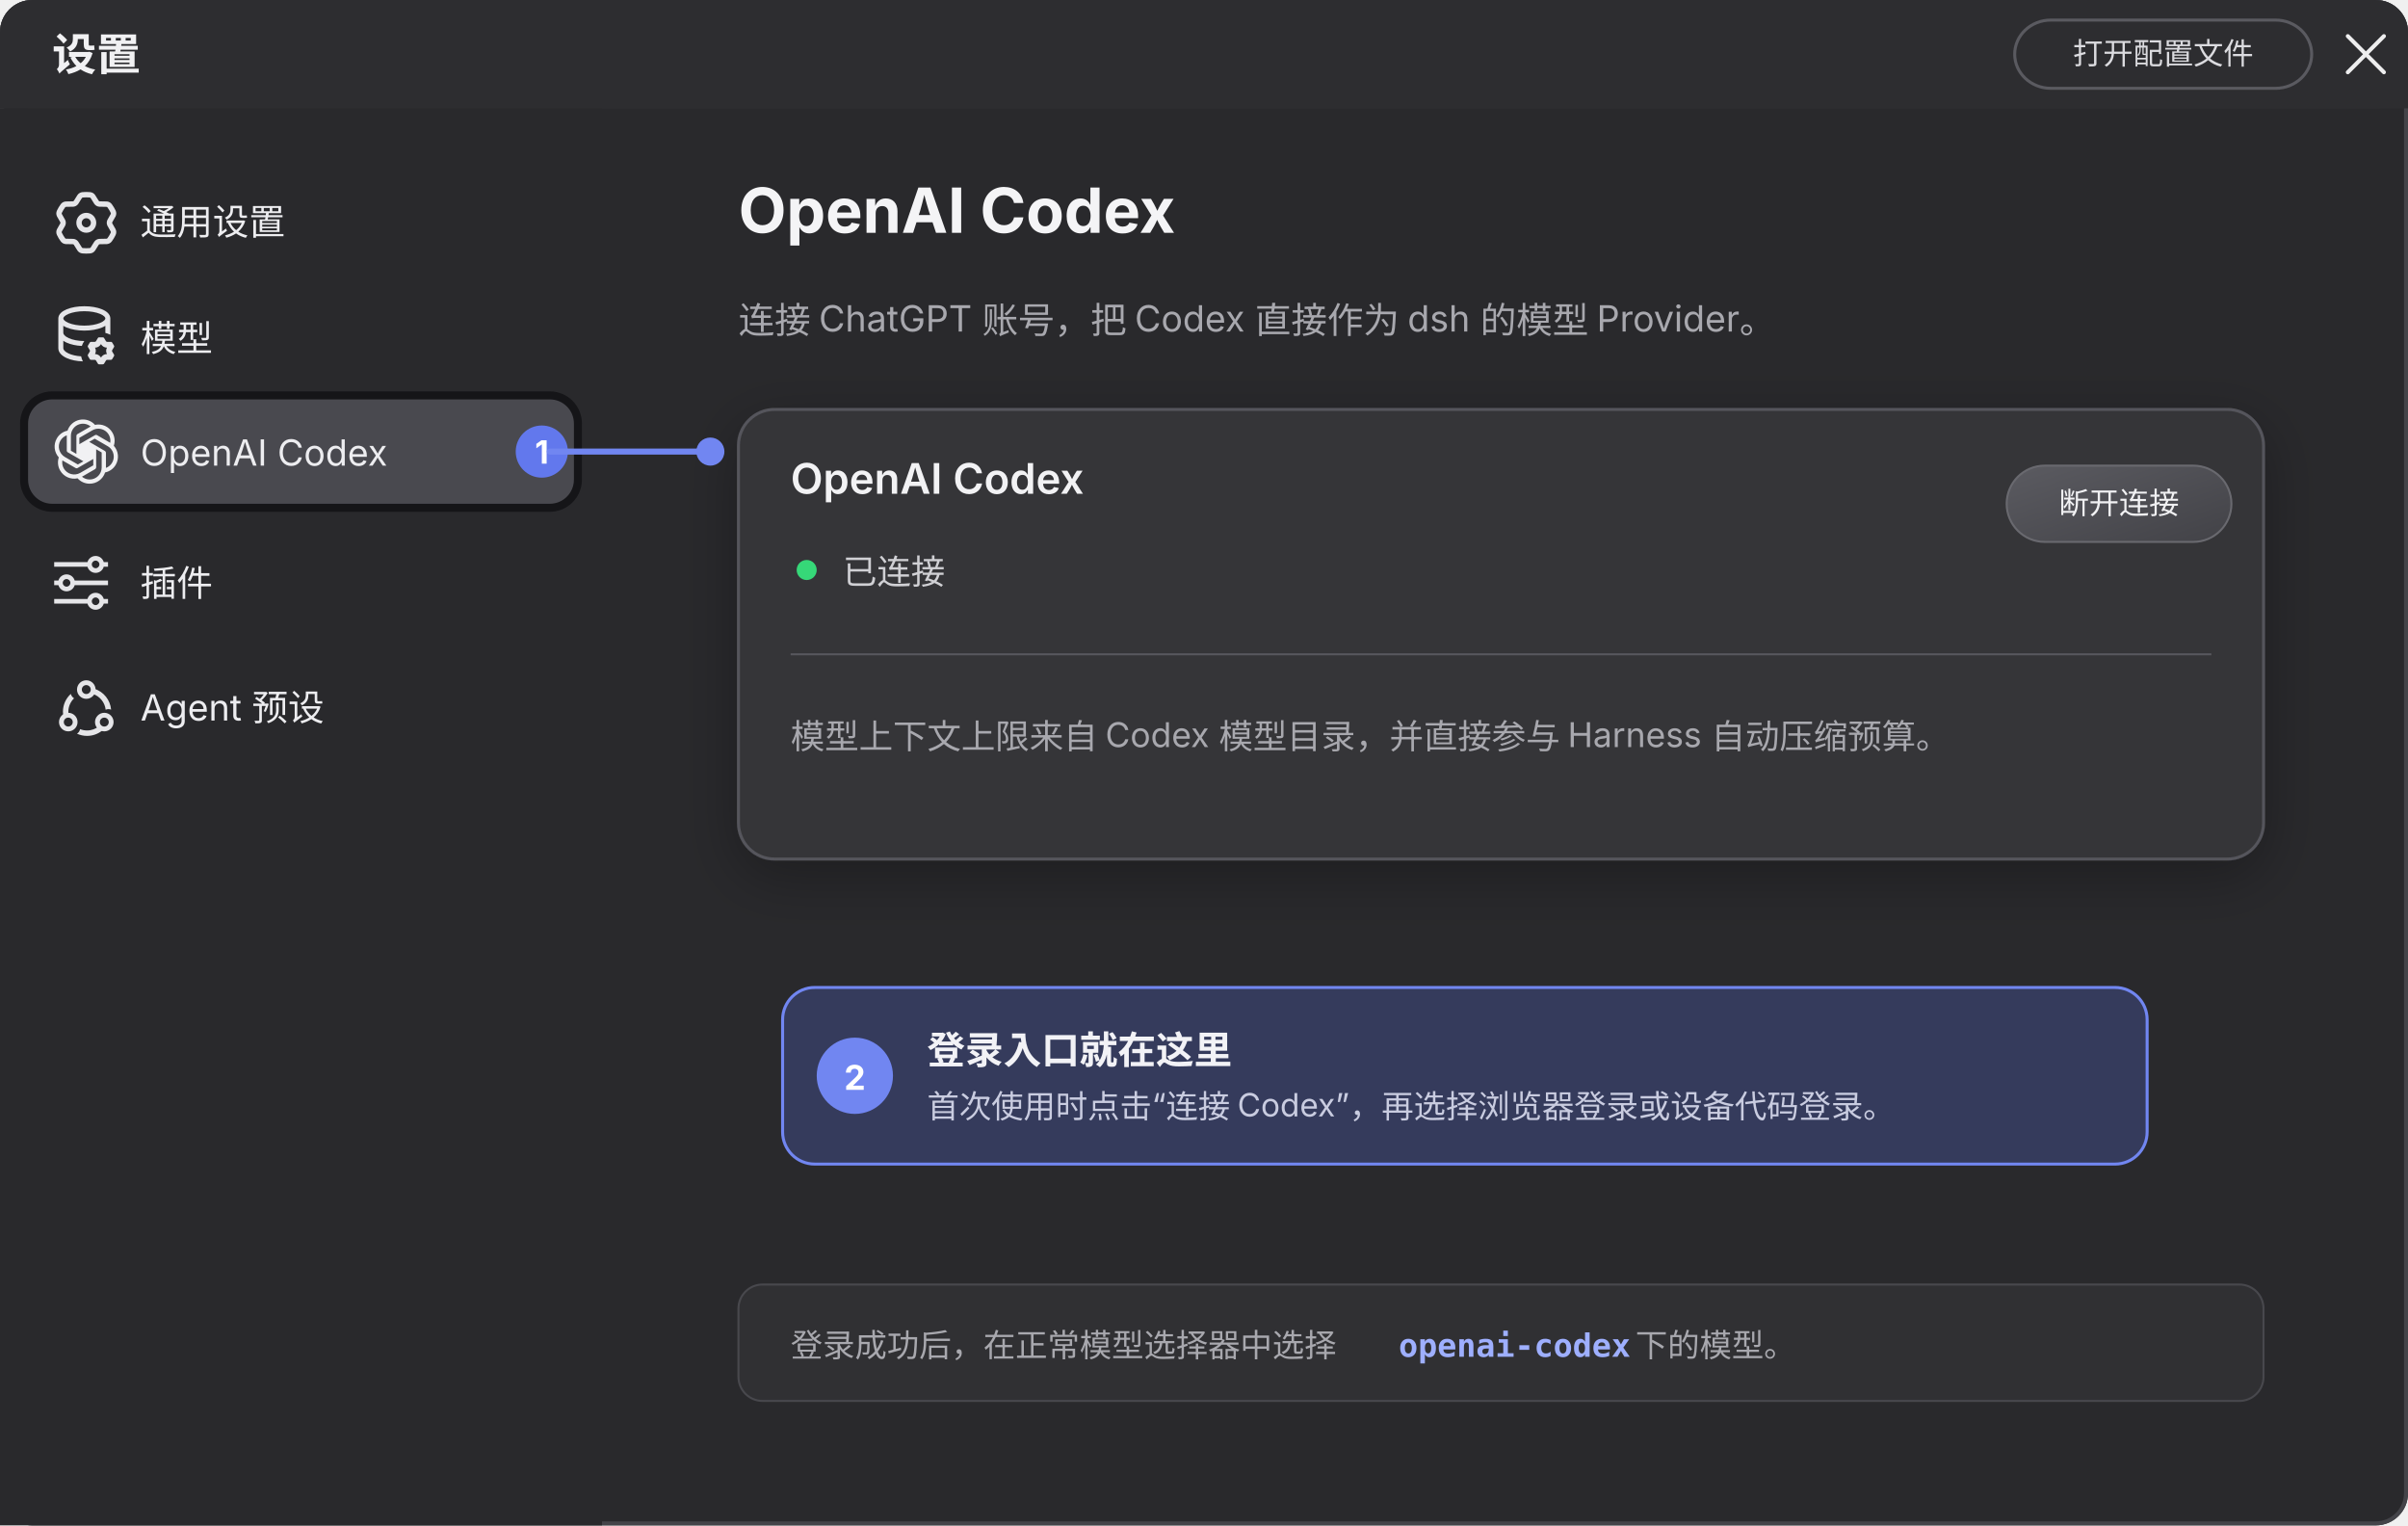
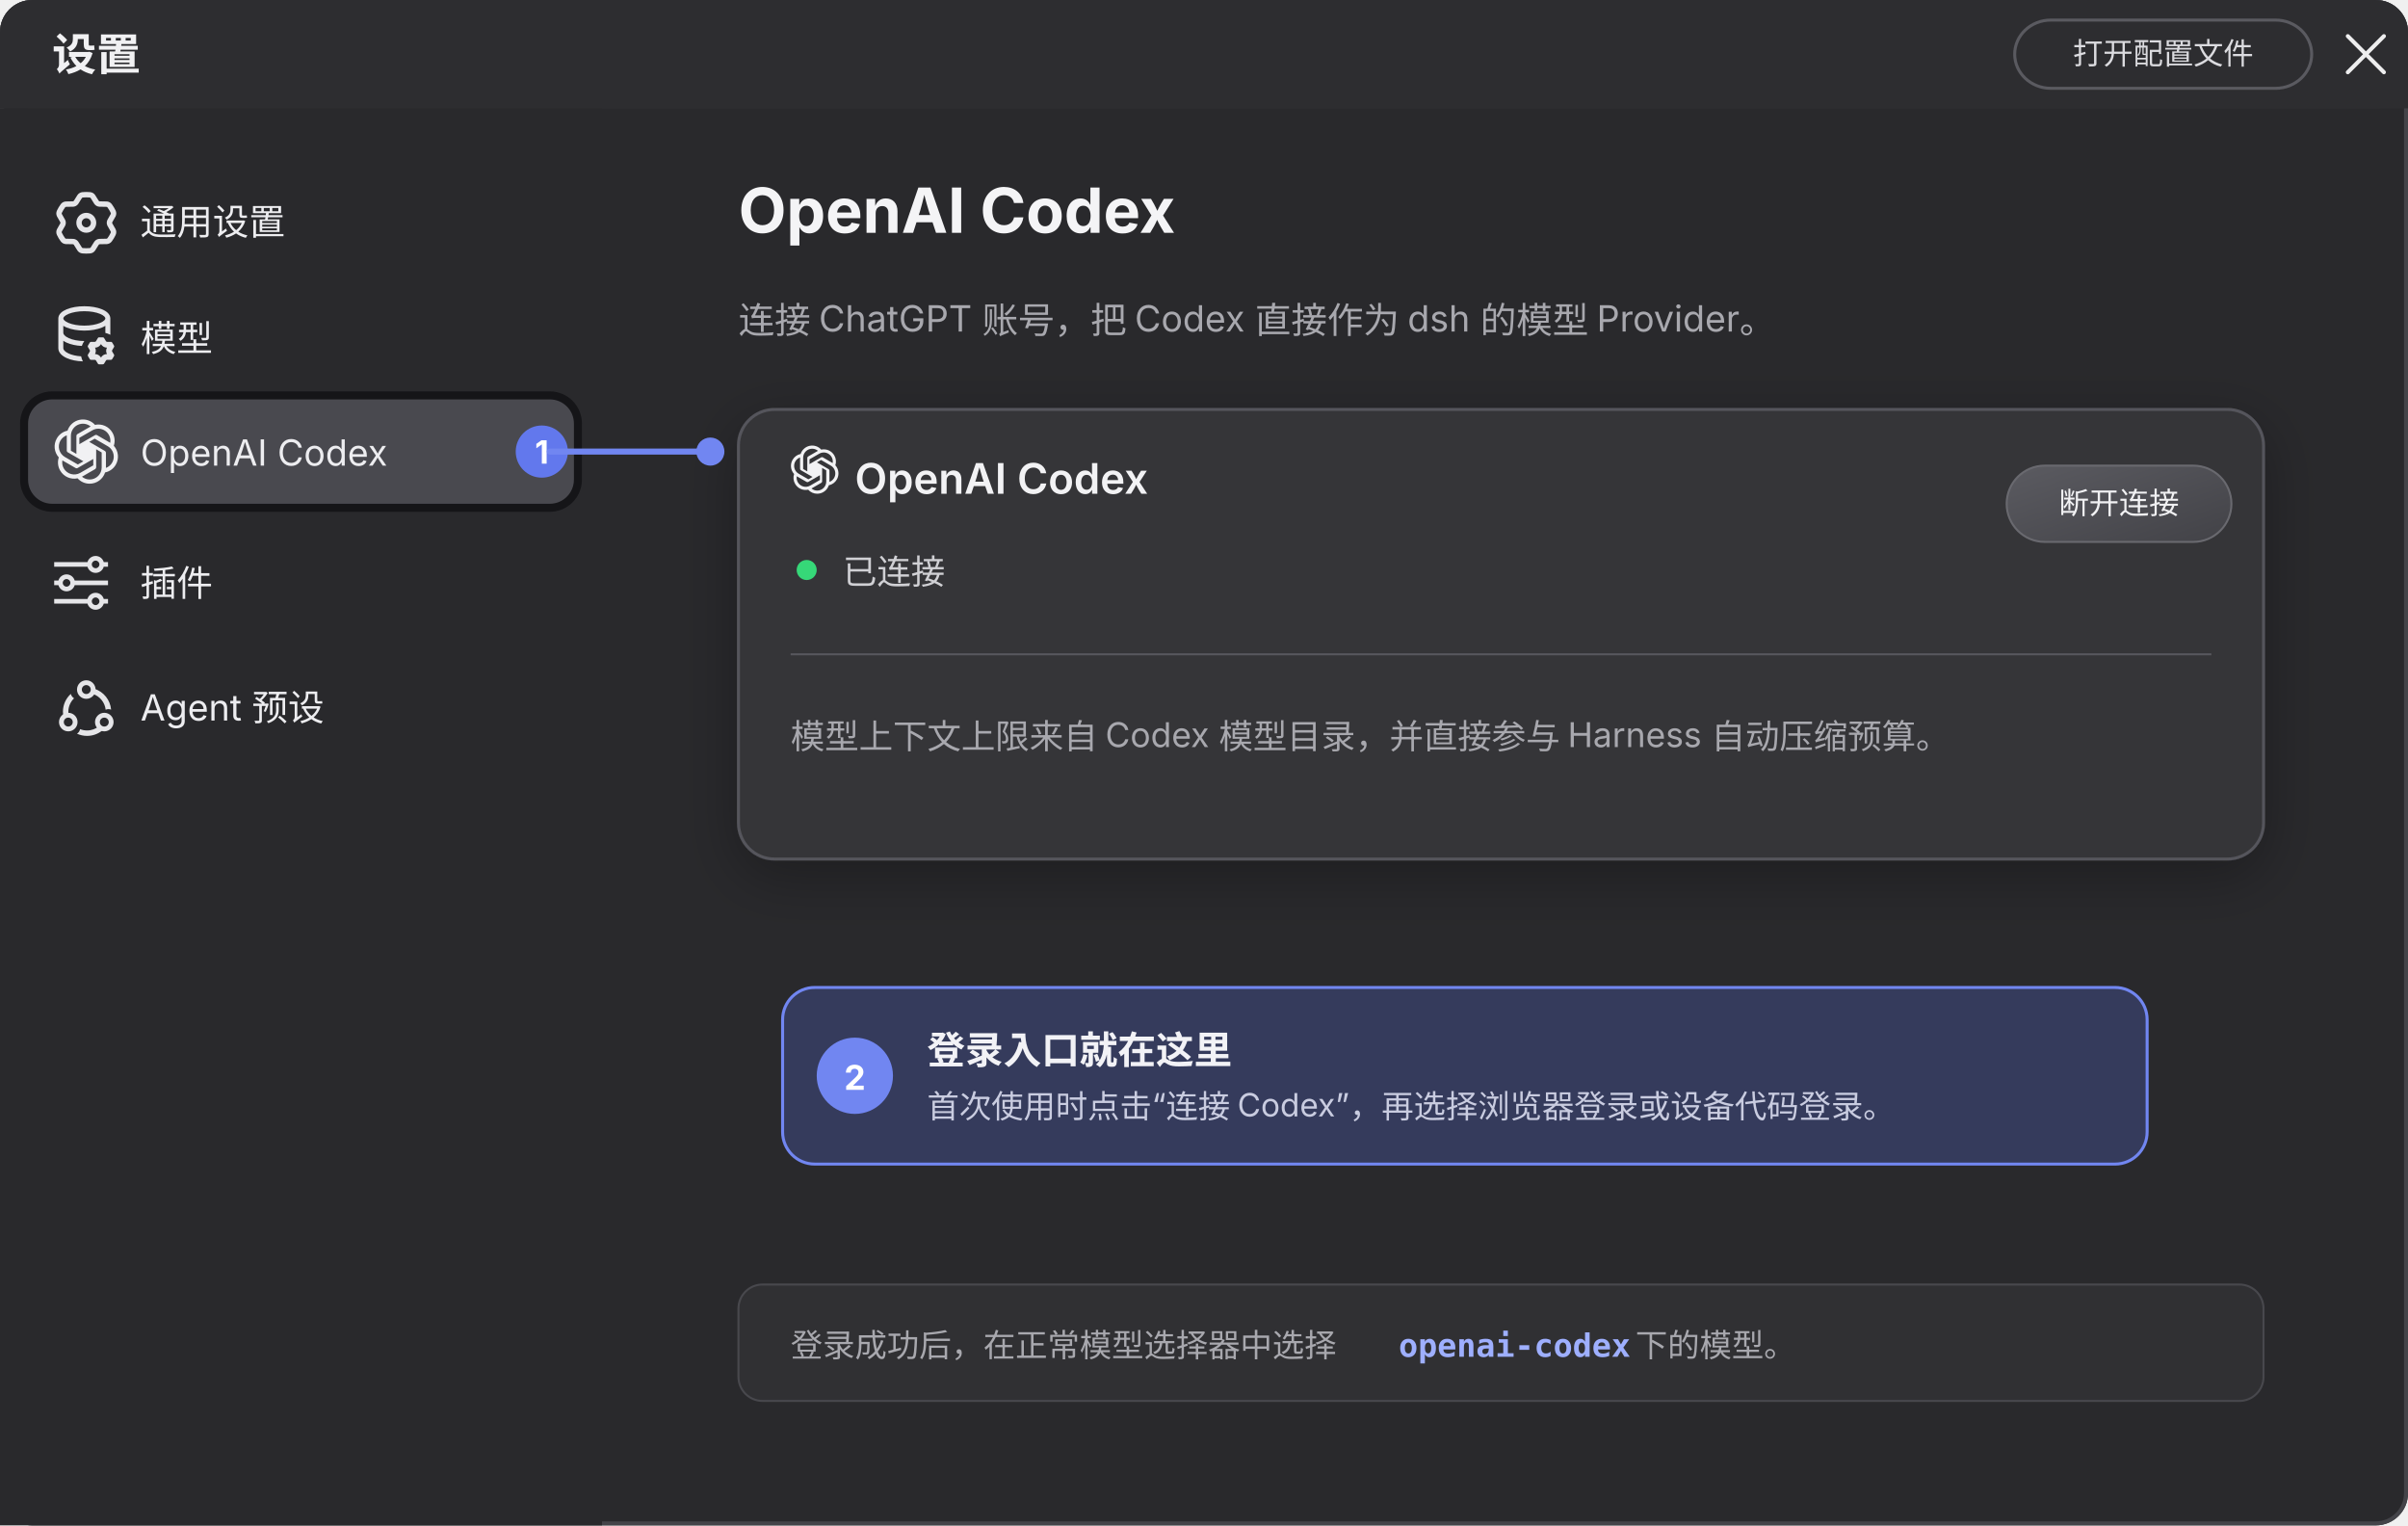
<svg xmlns="http://www.w3.org/2000/svg" width="1200" height="760" viewBox="0 0 1200 760" role="img" aria-labelledby="title desc">
  <defs>
    <filter id="panelShadow" x="-20%" y="-20%" width="140%" height="150%">
      <feDropShadow dx="0" dy="8" stdDeviation="14" flood-color="#000000" flood-opacity="0.28" />
    </filter>
    <linearGradient id="button" x1="0" y1="0" x2="1" y2="1">
      <stop offset="0" stop-color="#5b5b61" />
      <stop offset="1" stop-color="#424247" />
    </linearGradient>
    <symbol id="dsh-settings" viewBox="0 0 16 16">
      <path fill="currentColor" d="M14.086 5.514C13.872 5.058 13.588 4.585 13.289 4.181C13.208 4.072 13.16 4.044 13.024 4.031C12.428 3.973 11.825 4.055 11.227 3.997C10.722 3.948 10.313 3.717 10.011 3.309C9.67 2.848 9.44 2.313 9.098 1.852C9.018 1.744 8.968 1.716 8.834 1.703C8.294 1.65 7.704 1.651 7.167 1.703C7.032 1.716 6.982 1.744 6.902 1.852C6.561 2.313 6.33 2.848 5.989 3.309C5.687 3.717 5.278 3.948 4.773 3.997C4.176 4.055 3.572 3.973 2.976 4.031C2.84 4.044 2.792 4.072 2.711 4.181C2.412 4.585 2.128 5.058 1.914 5.514C1.853 5.644 1.853 5.702 1.914 5.832C2.149 6.331 2.497 6.769 2.732 7.269C2.959 7.752 2.96 8.247 2.733 8.73C2.498 9.231 2.149 9.668 1.914 10.168C1.853 10.298 1.853 10.356 1.914 10.486C2.129 10.943 2.412 11.414 2.711 11.819C2.792 11.928 2.84 11.956 2.976 11.969C3.572 12.027 4.176 11.945 4.773 12.003C5.278 12.052 5.687 12.283 5.989 12.691C6.33 13.152 6.56 13.687 6.902 14.148C6.982 14.256 7.032 14.284 7.167 14.297C7.704 14.349 8.294 14.35 8.834 14.297C8.968 14.284 9.018 14.256 9.098 14.148C9.439 13.687 9.67 13.152 10.011 12.691C10.313 12.283 10.722 12.052 11.227 12.003C11.824 11.945 12.427 12.027 13.024 11.969C13.16 11.956 13.208 11.928 13.289 11.819C13.589 11.413 13.872 10.942 14.086 10.486C14.147 10.356 14.147 10.298 14.086 10.168C13.851 9.669 13.502 9.231 13.267 8.73C13.04 8.247 13.041 7.752 13.268 7.269C13.503 6.769 13.851 6.331 14.086 5.832C14.147 5.702 14.147 5.644 14.086 5.514ZM15.303 6.404C15.069 6.904 14.719 7.341 14.484 7.84C14.423 7.97 14.423 8.029 14.484 8.159C14.719 8.658 15.069 9.096 15.303 9.596C15.531 10.08 15.531 10.574 15.303 11.058C15.052 11.593 14.723 12.143 14.37 12.619C14.069 13.027 13.658 13.259 13.154 13.308C12.557 13.366 11.954 13.284 11.357 13.341C11.223 13.354 11.173 13.382 11.093 13.491C10.751 13.952 10.521 14.486 10.179 14.948C9.878 15.354 9.467 15.587 8.964 15.636C8.34 15.696 7.662 15.697 7.036 15.636C6.533 15.587 6.122 15.354 5.821 14.948C5.479 14.486 5.249 13.952 4.908 13.491C4.827 13.382 4.777 13.354 4.643 13.341C4.046 13.284 3.444 13.366 2.847 13.308C2.342 13.259 1.932 13.027 1.63 12.619C1.279 12.144 0.948 11.594 0.697 11.058C0.469 10.574 0.469 10.08 0.697 9.596C0.932 9.096 1.281 8.658 1.516 8.159C1.577 8.029 1.577 7.97 1.516 7.84C1.281 7.341 0.932 6.904 0.697 6.404C0.469 5.92 0.469 5.426 0.697 4.942C0.948 4.406 1.279 3.856 1.63 3.381C1.932 2.973 2.342 2.741 2.847 2.692C3.444 2.634 4.046 2.716 4.643 2.659C4.777 2.645 4.827 2.618 4.908 2.509C5.249 2.048 5.479 1.514 5.821 1.052C6.122 0.646 6.533 0.413 7.036 0.364C7.66 0.304 8.338 0.303 8.964 0.364C9.467 0.413 9.878 0.646 10.179 1.052C10.521 1.514 10.751 2.048 11.093 2.509C11.173 2.618 11.223 2.645 11.357 2.659C11.954 2.716 12.557 2.634 13.154 2.692C13.658 2.741 14.069 2.973 14.37 3.381C14.721 3.856 15.052 4.406 15.303 4.942C15.531 5.426 15.531 5.92 15.303 6.404Z" />
      <path fill="currentColor" d="M9.138 8C9.138 7.372 8.629 6.862 8 6.862C7.372 6.862 6.862 7.372 6.862 8C6.862 8.628 7.372 9.138 8 9.138C8.629 9.138 9.138 8.628 9.138 8ZM10.483 8C10.483 9.371 9.371 10.483 8 10.483C6.629 10.483 5.517 9.371 5.517 8C5.517 6.629 6.629 5.517 8 5.517C9.371 5.517 10.483 6.629 10.483 8Z" />
    </symbol>
    <symbol id="dsh-data" viewBox="0 0 16 16">
      <path fill="currentColor" d="M12.1 8.546C12.29 8.55 12.354 8.581 12.454 8.746L12.885 9.464C12.985 9.631 13.046 9.66 13.239 9.664H14.114C14.342 9.664 14.351 9.669 14.469 9.865L14.892 10.572C14.994 10.742 14.995 10.825 14.892 10.996L14.476 11.691C14.374 11.868 14.369 11.938 14.476 12.115L14.892 12.81C14.994 12.98 14.995 13.062 14.892 13.234L14.469 13.941C14.364 14.103 14.306 14.135 14.114 14.141H13.239C13.046 14.146 12.985 14.175 12.885 14.342L12.454 15.059C12.353 15.22 12.29 15.256 12.1 15.26H11.224C10.996 15.26 10.987 15.255 10.87 15.059L10.438 14.342C10.338 14.175 10.277 14.146 10.085 14.141H9.21C9.019 14.136 8.958 14.101 8.855 13.941L8.431 13.234C8.326 13.058 8.331 12.986 8.431 12.81L8.848 12.115C8.952 11.942 8.947 11.863 8.848 11.691L8.431 10.996C8.328 10.823 8.334 10.744 8.431 10.572L8.855 9.865C8.954 9.699 9.019 9.67 9.21 9.664H10.085C10.274 9.664 10.341 9.625 10.438 9.464L10.87 8.746C10.987 8.551 10.996 8.546 11.224 8.546H12.1ZM11.661 10.232C11.333 10.78 10.816 11.095 10.174 11.106C10.444 11.61 10.443 12.198 10.174 12.699C10.803 12.71 11.339 13.036 11.661 13.573C11.986 13.032 12.513 12.71 13.148 12.699C12.879 12.196 12.879 11.609 13.148 11.106C12.508 11.095 11.989 10.779 11.661 10.232Z" />
      <path fill="currentColor" d="M7.512 0.791C9.191 0.791 10.74 1.069 11.892 1.544C12.466 1.78 12.972 2.079 13.344 2.441C13.717 2.805 13.992 3.273 13.992 3.824V7.904C13.607 7.695 13.191 7.536 12.753 7.434V5.665C12.493 5.829 12.203 5.976 11.892 6.104C10.74 6.579 9.191 6.857 7.512 6.857C5.834 6.857 4.285 6.579 3.133 6.104C2.822 5.976 2.532 5.829 2.271 5.665V7.413C2.271 7.757 2.607 8.271 3.625 8.734C4.586 9.171 5.958 9.456 7.505 9.457C7.246 9.831 7.037 10.243 6.887 10.683C5.444 10.616 4.125 10.322 3.112 9.861C2.817 9.727 2.532 9.569 2.271 9.389V11.254C2.272 11.597 2.607 12.111 3.625 12.574C4.419 12.935 5.494 13.19 6.716 13.269C6.803 13.713 6.951 14.134 7.148 14.527C5.603 14.486 4.186 14.189 3.112 13.701C2.01 13.2 1.034 12.381 1.033 11.254V3.824C1.034 3.273 1.307 2.805 1.68 2.441C2.052 2.079 2.559 1.78 3.133 1.544C4.285 1.069 5.834 0.791 7.512 0.791ZM7.512 2.029C5.955 2.029 4.574 2.291 3.605 2.69C3.12 2.89 2.767 3.113 2.545 3.328C2.327 3.541 2.271 3.709 2.271 3.824C2.271 3.939 2.326 4.106 2.545 4.32C2.767 4.535 3.119 4.758 3.605 4.958C4.574 5.357 5.955 5.619 7.512 5.619C9.069 5.619 10.45 5.357 11.419 4.958C11.905 4.758 12.258 4.535 12.48 4.32C12.699 4.106 12.753 3.939 12.753 3.824C12.753 3.709 12.698 3.541 12.48 3.328C12.258 3.112 11.905 2.89 11.419 2.69C10.45 2.291 9.069 2.029 7.512 2.029Z" />
    </symbol>
    <symbol id="dsh-personalization" viewBox="0 0 16 16">
      <path fill="currentColor" d="M10.323 9.182C11.287 9.182 12.098 9.828 12.351 10.711L13.415 10.711L13.415 11.871L12.35 11.871C12.097 12.753 11.286 13.399 10.323 13.399C9.36 13.399 8.55 12.753 8.298 11.871L0 11.871L0 10.711L8.297 10.711C8.549 9.828 9.36 9.182 10.323 9.182ZM10.323 10.342C9.8 10.342 9.375 10.767 9.375 11.29C9.375 11.814 9.8 12.239 10.323 12.239C10.847 12.239 11.273 11.814 11.273 11.29C11.272 10.767 10.847 10.342 10.323 10.342ZM12.433 11.291C12.433 11.355 12.428 11.418 12.423 11.48C12.429 11.418 12.433 11.355 12.433 11.291ZM8.215 11.283C8.215 11.286 8.215 11.289 8.215 11.291L8.215 11.29C8.215 11.288 8.215 11.286 8.215 11.283ZM3.083 4.591C4.046 4.591 4.857 5.237 5.109 6.119L13.415 6.119L13.415 7.279L5.11 7.279C4.858 8.162 4.046 8.808 3.083 8.809C2.12 8.808 1.31 8.162 1.058 7.279L0 7.279L0 6.119L1.058 6.119C1.31 5.237 2.12 4.591 3.083 4.591ZM3.083 5.751C2.56 5.751 2.135 6.176 2.135 6.699C2.135 7.223 2.559 7.648 3.083 7.648C3.607 7.648 4.032 7.223 4.032 6.699C4.032 6.176 3.606 5.751 3.083 5.751ZM5.192 6.699C5.192 6.763 5.188 6.826 5.183 6.889C5.188 6.826 5.192 6.763 5.192 6.699C5.192 6.635 5.189 6.572 5.183 6.509C5.188 6.572 5.192 6.635 5.192 6.699ZM0.982 6.523C0.977 6.581 0.975 6.64 0.975 6.699C0.975 6.758 0.977 6.816 0.982 6.873C0.978 6.816 0.975 6.758 0.975 6.699C0.975 6.64 0.978 6.581 0.982 6.523ZM10.323 0C11.287 0 12.099 0.647 12.351 1.529L13.415 1.529L13.415 2.689L12.35 2.689C12.363 2.643 12.375 2.595 12.386 2.547C12.184 3.501 11.338 4.218 10.323 4.218C9.36 4.218 8.55 3.571 8.298 2.689L0 2.689L0 1.529L8.297 1.529C8.549 0.647 9.36 0 10.323 0ZM10.323 1.16C9.8 1.16 9.375 1.585 9.375 2.108C9.375 2.632 9.8 3.057 10.323 3.058C10.847 3.058 11.273 2.632 11.273 2.108C11.272 1.585 10.847 1.16 10.323 1.16ZM12.423 2.299C12.429 2.236 12.433 2.173 12.433 2.109C12.433 2.173 12.428 2.236 12.423 2.299ZM8.215 2.109L8.215 2.108L8.215 2.109ZM8.223 1.934C8.218 1.989 8.215 2.045 8.215 2.102C8.215 2.045 8.218 1.989 8.223 1.934ZM8.223 11.116C8.218 11.171 8.215 11.227 8.215 11.283C8.215 11.227 8.218 11.171 8.223 11.116Z" />
    </symbol>
    <symbol id="dsh-agent" viewBox="0 0 16 16">
      <mask id="dsh-agent-mask" maskUnits="userSpaceOnUse" x="0" y="0" width="16" height="16">
        <rect width="16" height="16" fill="white" />
        <circle cx="8" cy="3.283" r="1.712" fill="black" />
        <circle cx="3.511" cy="11.386" r="1.712" fill="black" />
        <circle cx="12.488" cy="11.386" r="1.712" fill="black" />
      </mask>
      <path mask="url(#dsh-agent-mask)" fill="currentColor" d="M12.288 11.043C12.6 11.372 13.041 11.579 13.531 11.579L13.534 11.578C13.148 12.323 12.612 12.979 11.964 13.501C10.933 14.331 9.62 14.829 8.193 14.829C7.299 14.829 6.451 14.631 5.688 14.281C6.083 14.028 6.367 13.619 6.452 13.139C6.99 13.356 7.578 13.476 8.193 13.476C9.3 13.476 10.316 13.091 11.115 12.448C11.594 12.063 11.992 11.585 12.288 11.043ZM4.147 4.365C4.256 4.832 4.555 5.225 4.959 5.458C4.08 6.306 3.531 7.496 3.531 8.814C3.531 9.695 3.776 10.52 4.201 11.223C3.75 11.382 3.384 11.723 3.195 12.16C2.554 11.203 2.18 10.052 2.18 8.814C2.18 7.051 2.939 5.465 4.147 4.365ZM8.193 2.8C8.857 2.8 9.498 2.908 10.097 3.108C12.324 3.85 13.973 5.861 14.185 8.284C13.983 8.2 13.763 8.154 13.531 8.154C13.28 8.154 13.042 8.209 12.827 8.306C12.628 6.473 11.367 4.956 9.669 4.39C9.206 4.236 8.71 4.152 8.193 4.152C7.961 4.152 7.733 4.17 7.51 4.203C7.519 4.129 7.526 4.053 7.526 3.977C7.526 3.566 7.381 3.189 7.14 2.894C7.482 2.834 7.834 2.8 8.193 2.8Z" />
      <path fill="currentColor" d="M9.112 3.283C9.112 2.669 8.613 2.17 7.999 2.17C7.385 2.171 6.887 2.669 6.887 3.283C6.887 3.897 7.385 4.396 7.999 4.396C8.613 4.396 9.112 3.897 9.112 3.283ZM10.312 3.283C10.312 4.56 9.276 5.595 7.999 5.595C6.722 5.595 5.688 4.56 5.688 3.283C5.688 2.006 6.722 0.971 7.999 0.971C9.276 0.971 10.311 2.006 10.312 3.283Z" />
      <path fill="currentColor" d="M4.624 11.385C4.624 10.771 4.125 10.273 3.511 10.273C2.897 10.273 2.399 10.771 2.398 11.385C2.398 11.999 2.897 12.498 3.511 12.498C4.125 12.498 4.624 11.999 4.624 11.385ZM5.823 11.385C5.823 12.662 4.788 13.697 3.511 13.697C2.234 13.697 1.199 12.662 1.199 11.385C1.199 10.108 2.234 9.074 3.511 9.073C4.788 9.073 5.823 10.108 5.823 11.385Z" />
      <path fill="currentColor" d="M13.601 11.385C13.6 10.771 13.101 10.273 12.487 10.273C11.873 10.273 11.375 10.771 11.375 11.385C11.375 11.999 11.873 12.498 12.487 12.498C13.102 12.498 13.601 11.999 13.601 11.385ZM14.8 11.385C14.8 12.662 13.764 13.697 12.487 13.697C11.21 13.697 10.176 12.662 10.176 11.385C10.176 10.108 11.211 9.074 12.487 9.073C13.764 9.073 14.8 10.108 14.8 11.385Z" />
    </symbol>
    <symbol id="openai-logo" viewBox="0 0 24 24">
      <path fill="currentColor" d="M22.282 9.821a5.985 5.985 0 0 0-.516-4.911 6.046 6.046 0 0 0-6.51-2.9A6.065 6.065 0 0 0 4.981 4.182a5.985 5.985 0 0 0-3.998 2.9 6.046 6.046 0 0 0 .743 7.097 5.98 5.98 0 0 0 .511 4.911 6.051 6.051 0 0 0 6.515 2.9A5.985 5.985 0 0 0 13.26 24a6.056 6.056 0 0 0 5.772-4.206 5.989 5.989 0 0 0 3.998-2.9 6.056 6.056 0 0 0-.748-7.073zm-9.022 12.608a4.476 4.476 0 0 1-2.876-1.041l.142-.08 4.778-2.758a.795.795 0 0 0 .393-.681v-6.737l2.02 1.169a.071.071 0 0 1 .038.052v5.583a4.504 4.504 0 0 1-4.495 4.494zm-9.661-4.125a4.471 4.471 0 0 1-.535-3.014l.142.085 4.783 2.758a.771.771 0 0 0 .781 0l5.843-3.369v2.332a.08.08 0 0 1-.033.061L9.74 19.95a4.499 4.499 0 0 1-6.141-1.646zM2.341 7.896a4.485 4.485 0 0 1 2.365-1.973V11.6a.766.766 0 0 0 .388.676l5.814 3.354-2.02 1.169a.076.076 0 0 1-.071 0l-4.83-2.787A4.504 4.504 0 0 1 2.341 7.872zm16.596 3.856L13.104 8.364 15.119 7.2a.076.076 0 0 1 .071 0l4.83 2.791a4.494 4.494 0 0 1-.676 8.104v-5.677a.79.79 0 0 0-.407-.667zm2.011-3.023l-.142-.085-4.774-2.782a.776.776 0 0 0-.785 0L9.409 9.23V6.897a.066.066 0 0 1 .028-.061l4.83-2.787a4.499 4.499 0 0 1 6.68 4.66zM8.306 12.863l-2.02-1.164a.08.08 0 0 1-.038-.057V6.074a4.499 4.499 0 0 1 7.376-3.454l-.142.081L8.704 5.459a.795.795 0 0 0-.393.681z" />
    </symbol>
  </defs>
  <rect width="1200" height="760" rx="16" fill="#29292c" />
  <rect x="1" y="1" width="1198" height="758" rx="15" fill="none" stroke="#444449" stroke-width="2" />
  <rect x="0" y="0" width="1200" height="54" rx="16" fill="#2d2d30" />
  <rect x="0" y="38" width="1200" height="16" fill="#2d2d30" />
  <text x="26" y="35" fill="#f1f1f3" font-family="-apple-system,BlinkMacSystemFont,'Segoe UI',sans-serif" font-size="22" font-weight="600">设置</text>
  <rect x="1004" y="10" width="148" height="34" rx="18" fill="none" stroke="#5a5a60" stroke-width="1.5" />
  <text x="1078" y="32" text-anchor="middle" fill="#dbdbdf" font-family="-apple-system,BlinkMacSystemFont,'Segoe UI',sans-serif" font-size="15">打开配置文件</text>
  <path d="M1170 18l18 18M1188 18l-18 18" stroke="#eeeeef" stroke-width="2" stroke-linecap="round" />
  <rect x="0" y="54" width="300" height="706" fill="#29292c" />
  <g style="color:#e5e5e8">
    <use href="#dsh-settings" x="27" y="95" width="32" height="32" />
    <use href="#dsh-data" x="27" y="151" width="32" height="32" />
    <use href="#dsh-personalization" x="27" y="277" width="32" height="32" />
    <use href="#dsh-agent" x="27" y="337" width="32" height="32" />
  </g>
  <g font-family="-apple-system,BlinkMacSystemFont,'Segoe UI',sans-serif" font-size="18">
    <text x="70" y="117" fill="#ededf0">通用设置</text>
    <text x="70" y="175" fill="#ededf0">模型</text>
    <text x="70" y="237" fill="#ededf0">OpenAI Codex</text>
    <text x="70" y="297" fill="#ededf0">插件</text>
    <text x="70" y="359" fill="#ededf0">Agent 预设</text>
  </g>
  <rect x="12" y="197" width="276" height="56" rx="14" fill="#49494f" stroke="#151518" stroke-width="4" />
  <use href="#openai-logo" x="27" y="209" width="32" height="32" style="color:#f1f1f3" />
  <text x="70" y="232" fill="#ededf0" font-family="-apple-system,BlinkMacSystemFont,'Segoe UI',sans-serif" font-size="18">OpenAI Codex</text>
  <circle cx="270" cy="225" r="13" fill="#6278ed" />
  <text x="270" y="231" text-anchor="middle" fill="#ffffff" font-family="-apple-system,BlinkMacSystemFont,'Segoe UI',sans-serif" font-size="16" font-weight="700">1</text>
  <text x="368" y="116" fill="#f4f4f6" font-family="-apple-system,BlinkMacSystemFont,'Segoe UI',sans-serif" font-size="31" font-weight="700">OpenAI Codex</text>
  <text x="368" y="166" fill="#a8a8ae" font-family="-apple-system,BlinkMacSystemFont,'Segoe UI',sans-serif" font-size="18">连接 ChatGPT 账号，把 Codex 直接作为 dsh 的模型 Provider。</text>
  <g filter="url(#panelShadow)">
    <rect x="368" y="204" width="760" height="224" rx="18" fill="#353538" stroke="#55555b" stroke-width="1.5" />
  </g>
-   <text x="394" y="246" fill="#f2f2f4" font-family="-apple-system,BlinkMacSystemFont,'Segoe UI',sans-serif" font-size="21" font-weight="600">OpenAI Codex</text>
+   <use href="#openai-logo" x="394" y="222" width="24" height="24" style="color:#f2f2f4" />
+   <text x="426" y="246" fill="#f2f2f4" font-family="-apple-system,BlinkMacSystemFont,'Segoe UI',sans-serif" font-size="21" font-weight="600">OpenAI Codex</text>
  <circle cx="402" cy="284" r="5" fill="#36d878" />
  <text x="420" y="291" fill="#d0d0d4" font-family="-apple-system,BlinkMacSystemFont,'Segoe UI',sans-serif" font-size="17">已连接</text>
  <rect x="1000" y="232" width="112" height="38" rx="19" fill="url(#button)" stroke="#69696f" stroke-width="1" />
  <text x="1056" y="256" text-anchor="middle" fill="#f1f1f3" font-family="-apple-system,BlinkMacSystemFont,'Segoe UI',sans-serif" font-size="15">断开连接</text>
  <line x1="394" y1="326" x2="1102" y2="326" stroke="#57575d" stroke-width="1" />
  <text x="394" y="373" fill="#a8a8ae" font-family="-apple-system,BlinkMacSystemFont,'Segoe UI',sans-serif" font-size="17">模型上下文上限来自 Codex 模型目录，并直接参与 Harness 自动压缩预算。</text>
  <path d="M274 225 C315 225 327 225 354 225" fill="none" stroke="#7186f1" stroke-width="3" stroke-linecap="round" />
  <circle cx="354" cy="225" r="7" fill="#7186f1" />
  <rect x="390" y="492" width="680" height="88" rx="16" fill="#353b5c" stroke="#7186f1" stroke-width="1.5" />
  <circle cx="426" cy="536" r="19" fill="#7186f1" />
  <text x="426" y="543" text-anchor="middle" fill="#ffffff" font-family="-apple-system,BlinkMacSystemFont,'Segoe UI',sans-serif" font-size="17" font-weight="700">2</text>
  <text x="462" y="530" fill="#f2f2f6" font-family="-apple-system,BlinkMacSystemFont,'Segoe UI',sans-serif" font-size="19" font-weight="600">登录入口就在这里</text>
  <text x="462" y="557" fill="#c9cce0" font-family="-apple-system,BlinkMacSystemFont,'Segoe UI',sans-serif" font-size="16">首次使用时点击“连接 Codex”，再选择浏览器登录或设备代码登录。</text>
  <rect x="368" y="640" width="760" height="58" rx="12" fill="#303033" stroke="#48484d" stroke-width="1" />
  <text x="394" y="676" fill="#a8a8ae" font-family="-apple-system,BlinkMacSystemFont,'Segoe UI',sans-serif" font-size="16">登录成功后，在正常模型选择器中选择</text>
  <text x="697" y="676" fill="#9eafff" font-family="ui-monospace,SFMono-Regular,Menlo,monospace" font-size="16" font-weight="700">openai-codex</text>
  <text x="815" y="676" fill="#a8a8ae" font-family="-apple-system,BlinkMacSystemFont,'Segoe UI',sans-serif" font-size="16">下的模型。</text>
</svg>
